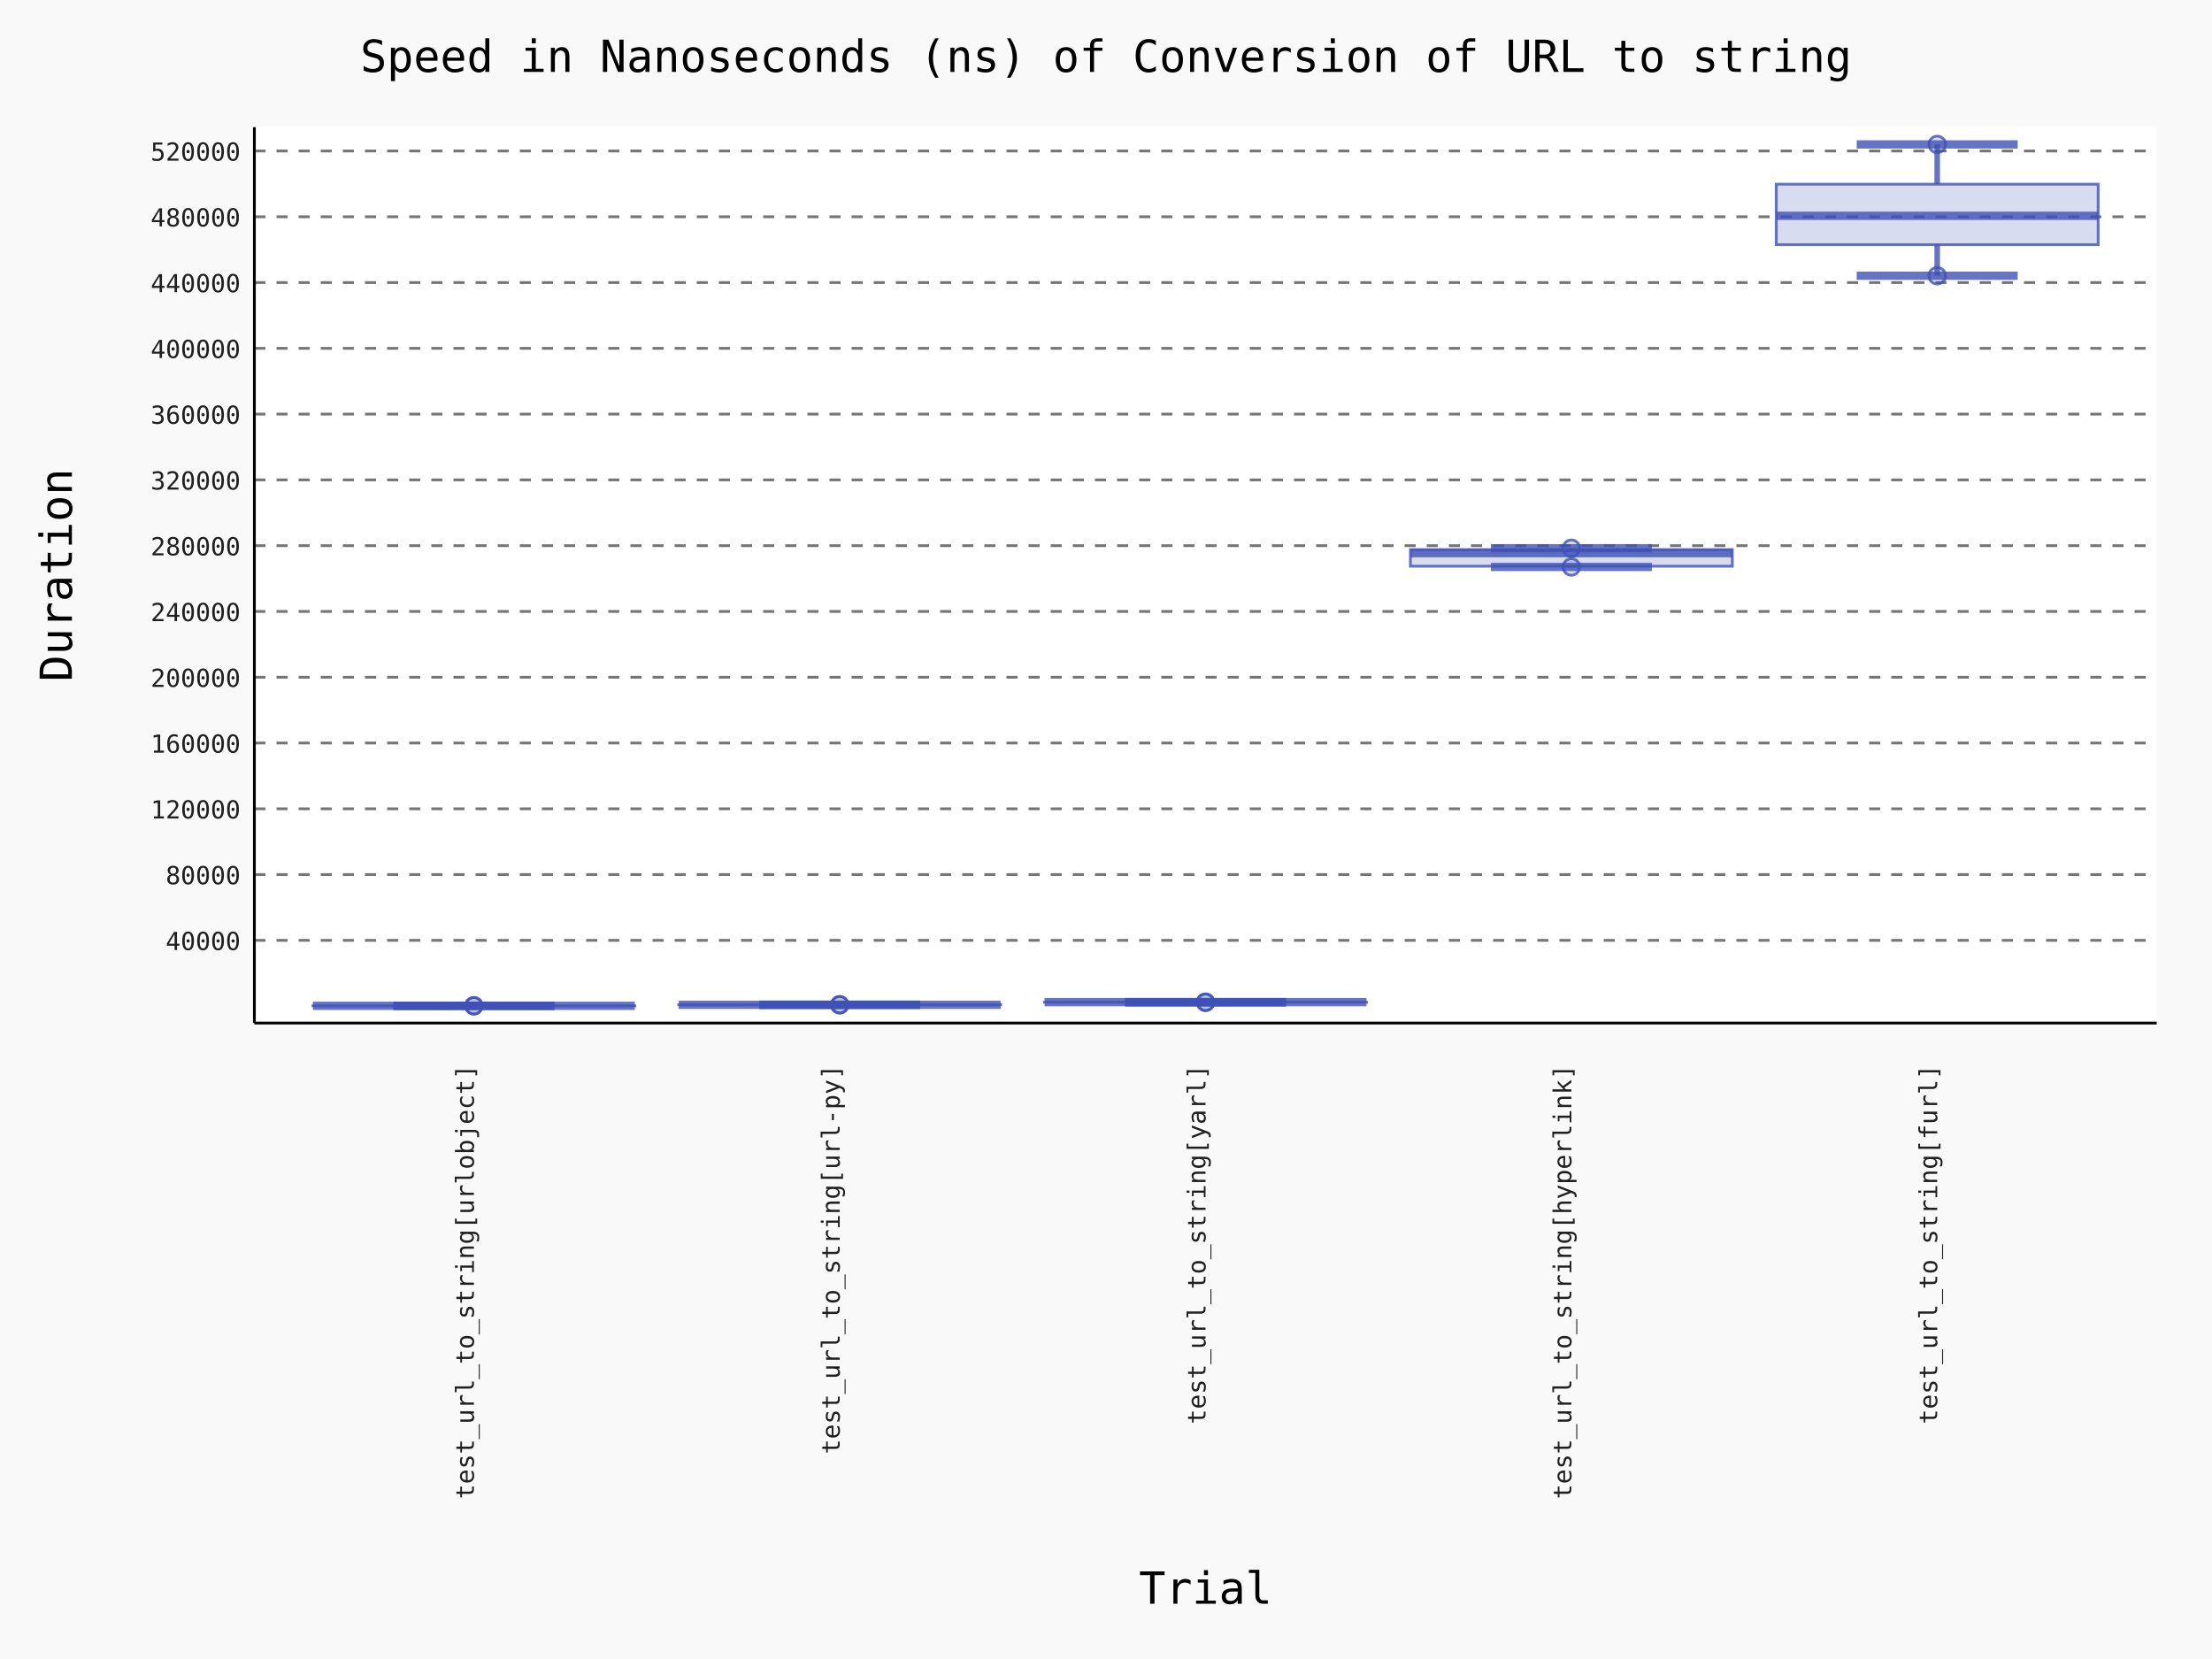
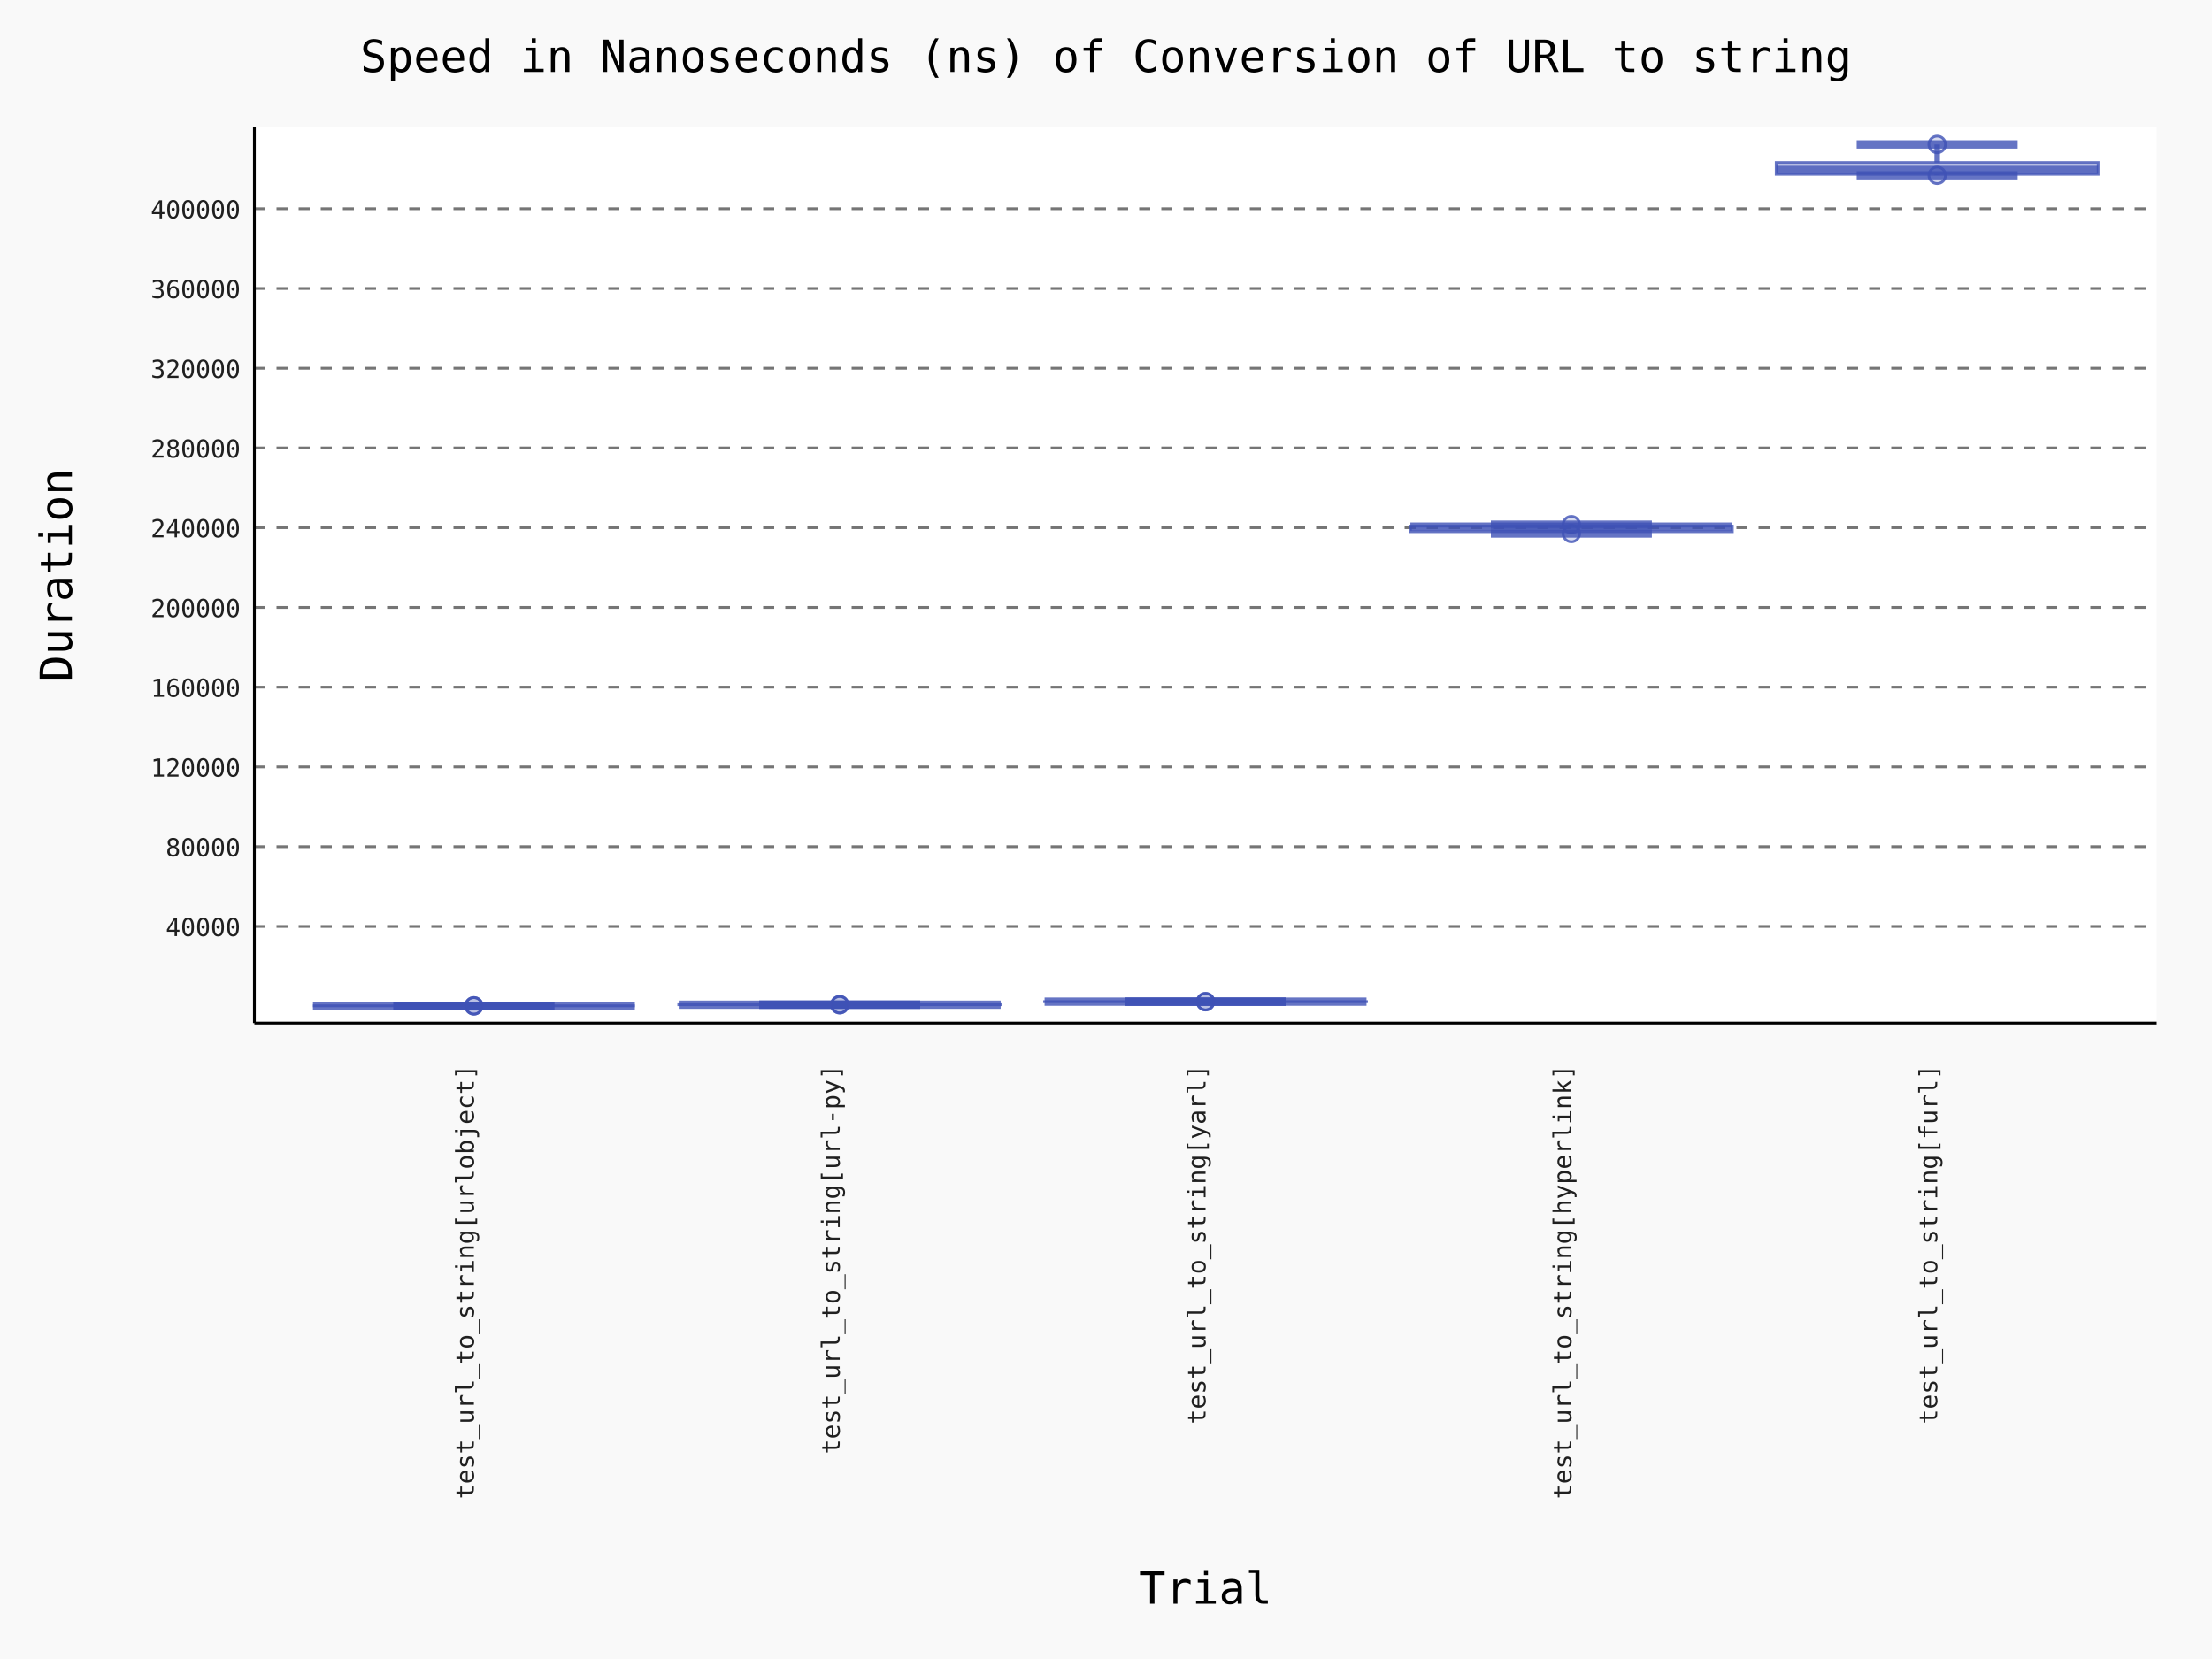
- <svg xmlns="http://www.w3.org/2000/svg" class="pygal-chart" id="chart-705d69e1-ddfc-4ae5-886c-7b180f618325" viewBox="0 0 800 600">
+ <svg xmlns="http://www.w3.org/2000/svg" class="pygal-chart" id="chart-33475a46-81d7-4979-b0a0-47cb419ecfdc" viewBox="0 0 800 600">
  <defs>
-     <style type="text/css">#chart-705d69e1-ddfc-4ae5-886c-7b180f618325{-webkit-user-select:none;-webkit-font-smoothing:antialiased;font-family:Consolas,"Deja Vu Sans Mono","Bitstream Vera Sans Mono","Courier New",monospace}#chart-705d69e1-ddfc-4ae5-886c-7b180f618325 .title{font-family:Consolas,"Deja Vu Sans Mono","Bitstream Vera Sans Mono","Courier New",monospace;font-size:16px}#chart-705d69e1-ddfc-4ae5-886c-7b180f618325 .legends .legend text{font-family:Consolas,"Deja Vu Sans Mono","Bitstream Vera Sans Mono","Courier New",monospace;font-size:14px}#chart-705d69e1-ddfc-4ae5-886c-7b180f618325 .axis text{font-family:Consolas,"Deja Vu Sans Mono","Bitstream Vera Sans Mono","Courier New",monospace;font-size:10px}#chart-705d69e1-ddfc-4ae5-886c-7b180f618325 .axis text.major{font-family:Consolas,"Deja Vu Sans Mono","Bitstream Vera Sans Mono","Courier New",monospace;font-size:10px}#chart-705d69e1-ddfc-4ae5-886c-7b180f618325 .text-overlay text.value{font-family:Consolas,"Deja Vu Sans Mono","Bitstream Vera Sans Mono","Courier New",monospace;font-size:16px}#chart-705d69e1-ddfc-4ae5-886c-7b180f618325 .text-overlay text.label{font-family:Consolas,"Deja Vu Sans Mono","Bitstream Vera Sans Mono","Courier New",monospace;font-size:10px}#chart-705d69e1-ddfc-4ae5-886c-7b180f618325 .tooltip{font-family:Consolas,"Deja Vu Sans Mono","Bitstream Vera Sans Mono","Courier New",monospace;font-size:14px}#chart-705d69e1-ddfc-4ae5-886c-7b180f618325 text.no_data{font-family:Consolas,"Deja Vu Sans Mono","Bitstream Vera Sans Mono","Courier New",monospace;font-size:64px}
- #chart-705d69e1-ddfc-4ae5-886c-7b180f618325{background-color:rgba(249,249,249,1)}#chart-705d69e1-ddfc-4ae5-886c-7b180f618325 path,#chart-705d69e1-ddfc-4ae5-886c-7b180f618325 line,#chart-705d69e1-ddfc-4ae5-886c-7b180f618325 rect,#chart-705d69e1-ddfc-4ae5-886c-7b180f618325 circle{-webkit-transition:150ms;-moz-transition:150ms;transition:150ms}#chart-705d69e1-ddfc-4ae5-886c-7b180f618325 .graph &gt; .background{fill:rgba(249,249,249,1)}#chart-705d69e1-ddfc-4ae5-886c-7b180f618325 .plot &gt; .background{fill:rgba(255,255,255,1)}#chart-705d69e1-ddfc-4ae5-886c-7b180f618325 .graph{fill:rgba(0,0,0,.87)}#chart-705d69e1-ddfc-4ae5-886c-7b180f618325 text.no_data{fill:rgba(0,0,0,1)}#chart-705d69e1-ddfc-4ae5-886c-7b180f618325 .title{fill:rgba(0,0,0,1)}#chart-705d69e1-ddfc-4ae5-886c-7b180f618325 .legends .legend text{fill:rgba(0,0,0,.87)}#chart-705d69e1-ddfc-4ae5-886c-7b180f618325 .legends .legend:hover text{fill:rgba(0,0,0,1)}#chart-705d69e1-ddfc-4ae5-886c-7b180f618325 .axis .line{stroke:rgba(0,0,0,1)}#chart-705d69e1-ddfc-4ae5-886c-7b180f618325 .axis .guide.line{stroke:rgba(0,0,0,.54)}#chart-705d69e1-ddfc-4ae5-886c-7b180f618325 .axis .major.line{stroke:rgba(0,0,0,.87)}#chart-705d69e1-ddfc-4ae5-886c-7b180f618325 .axis text.major{fill:rgba(0,0,0,1)}#chart-705d69e1-ddfc-4ae5-886c-7b180f618325 .axis.y .guides:hover .guide.line,#chart-705d69e1-ddfc-4ae5-886c-7b180f618325 .line-graph .axis.x .guides:hover .guide.line,#chart-705d69e1-ddfc-4ae5-886c-7b180f618325 .stackedline-graph .axis.x .guides:hover .guide.line,#chart-705d69e1-ddfc-4ae5-886c-7b180f618325 .xy-graph .axis.x .guides:hover .guide.line{stroke:rgba(0,0,0,1)}#chart-705d69e1-ddfc-4ae5-886c-7b180f618325 .axis .guides:hover text{fill:rgba(0,0,0,1)}#chart-705d69e1-ddfc-4ae5-886c-7b180f618325 .reactive{fill-opacity:.7;stroke-opacity:.8}#chart-705d69e1-ddfc-4ae5-886c-7b180f618325 .ci{stroke:rgba(0,0,0,.87)}#chart-705d69e1-ddfc-4ae5-886c-7b180f618325 .reactive.active,#chart-705d69e1-ddfc-4ae5-886c-7b180f618325 .active .reactive{fill-opacity:.8;stroke-opacity:.9;stroke-width:4}#chart-705d69e1-ddfc-4ae5-886c-7b180f618325 .ci .reactive.active{stroke-width:1.5}#chart-705d69e1-ddfc-4ae5-886c-7b180f618325 .series text{fill:rgba(0,0,0,1)}#chart-705d69e1-ddfc-4ae5-886c-7b180f618325 .tooltip rect{fill:rgba(255,255,255,1);stroke:rgba(0,0,0,1);-webkit-transition:opacity 150ms;-moz-transition:opacity 150ms;transition:opacity 150ms}#chart-705d69e1-ddfc-4ae5-886c-7b180f618325 .tooltip .label{fill:rgba(0,0,0,.87)}#chart-705d69e1-ddfc-4ae5-886c-7b180f618325 .tooltip .label{fill:rgba(0,0,0,.87)}#chart-705d69e1-ddfc-4ae5-886c-7b180f618325 .tooltip .legend{font-size:.8em;fill:rgba(0,0,0,.54)}#chart-705d69e1-ddfc-4ae5-886c-7b180f618325 .tooltip .x_label{font-size:.6em;fill:rgba(0,0,0,1)}#chart-705d69e1-ddfc-4ae5-886c-7b180f618325 .tooltip .xlink{font-size:.5em;text-decoration:underline}#chart-705d69e1-ddfc-4ae5-886c-7b180f618325 .tooltip .value{font-size:1.5em}#chart-705d69e1-ddfc-4ae5-886c-7b180f618325 .bound{font-size:.5em}#chart-705d69e1-ddfc-4ae5-886c-7b180f618325 .max-value{font-size:.75em;fill:rgba(0,0,0,.54)}#chart-705d69e1-ddfc-4ae5-886c-7b180f618325 .map-element{fill:rgba(255,255,255,1);stroke:rgba(0,0,0,.54) !important}#chart-705d69e1-ddfc-4ae5-886c-7b180f618325 .map-element .reactive{fill-opacity:inherit;stroke-opacity:inherit}#chart-705d69e1-ddfc-4ae5-886c-7b180f618325 .color-0,#chart-705d69e1-ddfc-4ae5-886c-7b180f618325 .color-0 a:visited{stroke:#3F51B5;fill:#3F51B5}#chart-705d69e1-ddfc-4ae5-886c-7b180f618325 .color-1,#chart-705d69e1-ddfc-4ae5-886c-7b180f618325 .color-1 a:visited{stroke:#3F51B5;fill:#3F51B5}#chart-705d69e1-ddfc-4ae5-886c-7b180f618325 .color-2,#chart-705d69e1-ddfc-4ae5-886c-7b180f618325 .color-2 a:visited{stroke:#3F51B5;fill:#3F51B5}#chart-705d69e1-ddfc-4ae5-886c-7b180f618325 .color-3,#chart-705d69e1-ddfc-4ae5-886c-7b180f618325 .color-3 a:visited{stroke:#3F51B5;fill:#3F51B5}#chart-705d69e1-ddfc-4ae5-886c-7b180f618325 .color-4,#chart-705d69e1-ddfc-4ae5-886c-7b180f618325 .color-4 a:visited{stroke:#3F51B5;fill:#3F51B5}#chart-705d69e1-ddfc-4ae5-886c-7b180f618325 .text-overlay .color-0 text{fill:black}#chart-705d69e1-ddfc-4ae5-886c-7b180f618325 .text-overlay .color-1 text{fill:black}#chart-705d69e1-ddfc-4ae5-886c-7b180f618325 .text-overlay .color-2 text{fill:black}#chart-705d69e1-ddfc-4ae5-886c-7b180f618325 .text-overlay .color-3 text{fill:black}#chart-705d69e1-ddfc-4ae5-886c-7b180f618325 .text-overlay .color-4 text{fill:black}
- #chart-705d69e1-ddfc-4ae5-886c-7b180f618325 text.no_data{text-anchor:middle}#chart-705d69e1-ddfc-4ae5-886c-7b180f618325 .guide.line{fill:none}#chart-705d69e1-ddfc-4ae5-886c-7b180f618325 .centered{text-anchor:middle}#chart-705d69e1-ddfc-4ae5-886c-7b180f618325 .title{text-anchor:middle}#chart-705d69e1-ddfc-4ae5-886c-7b180f618325 .legends .legend text{fill-opacity:1}#chart-705d69e1-ddfc-4ae5-886c-7b180f618325 .axis.x text{text-anchor:middle}#chart-705d69e1-ddfc-4ae5-886c-7b180f618325 .axis.x:not(.web) text[transform]{text-anchor:start}#chart-705d69e1-ddfc-4ae5-886c-7b180f618325 .axis.x:not(.web) text[transform].backwards{text-anchor:end}#chart-705d69e1-ddfc-4ae5-886c-7b180f618325 .axis.y text{text-anchor:end}#chart-705d69e1-ddfc-4ae5-886c-7b180f618325 .axis.y text[transform].backwards{text-anchor:start}#chart-705d69e1-ddfc-4ae5-886c-7b180f618325 .axis.y2 text{text-anchor:start}#chart-705d69e1-ddfc-4ae5-886c-7b180f618325 .axis.y2 text[transform].backwards{text-anchor:end}#chart-705d69e1-ddfc-4ae5-886c-7b180f618325 .axis .guide.line{stroke-dasharray:4,4}#chart-705d69e1-ddfc-4ae5-886c-7b180f618325 .axis .major.guide.line{stroke-dasharray:6,6}#chart-705d69e1-ddfc-4ae5-886c-7b180f618325 .horizontal .axis.y .guide.line,#chart-705d69e1-ddfc-4ae5-886c-7b180f618325 .horizontal .axis.y2 .guide.line,#chart-705d69e1-ddfc-4ae5-886c-7b180f618325 .vertical .axis.x .guide.line{opacity:0}#chart-705d69e1-ddfc-4ae5-886c-7b180f618325 .horizontal .axis.always_show .guide.line,#chart-705d69e1-ddfc-4ae5-886c-7b180f618325 .vertical .axis.always_show .guide.line{opacity:1 !important}#chart-705d69e1-ddfc-4ae5-886c-7b180f618325 .axis.y .guides:hover .guide.line,#chart-705d69e1-ddfc-4ae5-886c-7b180f618325 .axis.y2 .guides:hover .guide.line,#chart-705d69e1-ddfc-4ae5-886c-7b180f618325 .axis.x .guides:hover .guide.line{opacity:1}#chart-705d69e1-ddfc-4ae5-886c-7b180f618325 .axis .guides:hover text{opacity:1}#chart-705d69e1-ddfc-4ae5-886c-7b180f618325 .nofill{fill:none}#chart-705d69e1-ddfc-4ae5-886c-7b180f618325 .subtle-fill{fill-opacity:.2}#chart-705d69e1-ddfc-4ae5-886c-7b180f618325 .dot{stroke-width:1px;fill-opacity:1}#chart-705d69e1-ddfc-4ae5-886c-7b180f618325 .dot.active{stroke-width:5px}#chart-705d69e1-ddfc-4ae5-886c-7b180f618325 .dot.negative{fill:transparent}#chart-705d69e1-ddfc-4ae5-886c-7b180f618325 text,#chart-705d69e1-ddfc-4ae5-886c-7b180f618325 tspan{stroke:none !important}#chart-705d69e1-ddfc-4ae5-886c-7b180f618325 .series text.active{opacity:1}#chart-705d69e1-ddfc-4ae5-886c-7b180f618325 .tooltip rect{fill-opacity:.95;stroke-width:.5}#chart-705d69e1-ddfc-4ae5-886c-7b180f618325 .tooltip text{fill-opacity:1}#chart-705d69e1-ddfc-4ae5-886c-7b180f618325 .showable{visibility:hidden}#chart-705d69e1-ddfc-4ae5-886c-7b180f618325 .showable.shown{visibility:visible}#chart-705d69e1-ddfc-4ae5-886c-7b180f618325 .gauge-background{fill:rgba(229,229,229,1);stroke:none}#chart-705d69e1-ddfc-4ae5-886c-7b180f618325 .bg-lines{stroke:rgba(249,249,249,1);stroke-width:2px}
+     <style type="text/css">#chart-33475a46-81d7-4979-b0a0-47cb419ecfdc{-webkit-user-select:none;-webkit-font-smoothing:antialiased;font-family:Consolas,"Deja Vu Sans Mono","Bitstream Vera Sans Mono","Courier New",monospace}#chart-33475a46-81d7-4979-b0a0-47cb419ecfdc .title{font-family:Consolas,"Deja Vu Sans Mono","Bitstream Vera Sans Mono","Courier New",monospace;font-size:16px}#chart-33475a46-81d7-4979-b0a0-47cb419ecfdc .legends .legend text{font-family:Consolas,"Deja Vu Sans Mono","Bitstream Vera Sans Mono","Courier New",monospace;font-size:14px}#chart-33475a46-81d7-4979-b0a0-47cb419ecfdc .axis text{font-family:Consolas,"Deja Vu Sans Mono","Bitstream Vera Sans Mono","Courier New",monospace;font-size:10px}#chart-33475a46-81d7-4979-b0a0-47cb419ecfdc .axis text.major{font-family:Consolas,"Deja Vu Sans Mono","Bitstream Vera Sans Mono","Courier New",monospace;font-size:10px}#chart-33475a46-81d7-4979-b0a0-47cb419ecfdc .text-overlay text.value{font-family:Consolas,"Deja Vu Sans Mono","Bitstream Vera Sans Mono","Courier New",monospace;font-size:16px}#chart-33475a46-81d7-4979-b0a0-47cb419ecfdc .text-overlay text.label{font-family:Consolas,"Deja Vu Sans Mono","Bitstream Vera Sans Mono","Courier New",monospace;font-size:10px}#chart-33475a46-81d7-4979-b0a0-47cb419ecfdc .tooltip{font-family:Consolas,"Deja Vu Sans Mono","Bitstream Vera Sans Mono","Courier New",monospace;font-size:14px}#chart-33475a46-81d7-4979-b0a0-47cb419ecfdc text.no_data{font-family:Consolas,"Deja Vu Sans Mono","Bitstream Vera Sans Mono","Courier New",monospace;font-size:64px}
+ #chart-33475a46-81d7-4979-b0a0-47cb419ecfdc{background-color:rgba(249,249,249,1)}#chart-33475a46-81d7-4979-b0a0-47cb419ecfdc path,#chart-33475a46-81d7-4979-b0a0-47cb419ecfdc line,#chart-33475a46-81d7-4979-b0a0-47cb419ecfdc rect,#chart-33475a46-81d7-4979-b0a0-47cb419ecfdc circle{-webkit-transition:150ms;-moz-transition:150ms;transition:150ms}#chart-33475a46-81d7-4979-b0a0-47cb419ecfdc .graph &gt; .background{fill:rgba(249,249,249,1)}#chart-33475a46-81d7-4979-b0a0-47cb419ecfdc .plot &gt; .background{fill:rgba(255,255,255,1)}#chart-33475a46-81d7-4979-b0a0-47cb419ecfdc .graph{fill:rgba(0,0,0,.87)}#chart-33475a46-81d7-4979-b0a0-47cb419ecfdc text.no_data{fill:rgba(0,0,0,1)}#chart-33475a46-81d7-4979-b0a0-47cb419ecfdc .title{fill:rgba(0,0,0,1)}#chart-33475a46-81d7-4979-b0a0-47cb419ecfdc .legends .legend text{fill:rgba(0,0,0,.87)}#chart-33475a46-81d7-4979-b0a0-47cb419ecfdc .legends .legend:hover text{fill:rgba(0,0,0,1)}#chart-33475a46-81d7-4979-b0a0-47cb419ecfdc .axis .line{stroke:rgba(0,0,0,1)}#chart-33475a46-81d7-4979-b0a0-47cb419ecfdc .axis .guide.line{stroke:rgba(0,0,0,.54)}#chart-33475a46-81d7-4979-b0a0-47cb419ecfdc .axis .major.line{stroke:rgba(0,0,0,.87)}#chart-33475a46-81d7-4979-b0a0-47cb419ecfdc .axis text.major{fill:rgba(0,0,0,1)}#chart-33475a46-81d7-4979-b0a0-47cb419ecfdc .axis.y .guides:hover .guide.line,#chart-33475a46-81d7-4979-b0a0-47cb419ecfdc .line-graph .axis.x .guides:hover .guide.line,#chart-33475a46-81d7-4979-b0a0-47cb419ecfdc .stackedline-graph .axis.x .guides:hover .guide.line,#chart-33475a46-81d7-4979-b0a0-47cb419ecfdc .xy-graph .axis.x .guides:hover .guide.line{stroke:rgba(0,0,0,1)}#chart-33475a46-81d7-4979-b0a0-47cb419ecfdc .axis .guides:hover text{fill:rgba(0,0,0,1)}#chart-33475a46-81d7-4979-b0a0-47cb419ecfdc .reactive{fill-opacity:.7;stroke-opacity:.8}#chart-33475a46-81d7-4979-b0a0-47cb419ecfdc .ci{stroke:rgba(0,0,0,.87)}#chart-33475a46-81d7-4979-b0a0-47cb419ecfdc .reactive.active,#chart-33475a46-81d7-4979-b0a0-47cb419ecfdc .active .reactive{fill-opacity:.8;stroke-opacity:.9;stroke-width:4}#chart-33475a46-81d7-4979-b0a0-47cb419ecfdc .ci .reactive.active{stroke-width:1.5}#chart-33475a46-81d7-4979-b0a0-47cb419ecfdc .series text{fill:rgba(0,0,0,1)}#chart-33475a46-81d7-4979-b0a0-47cb419ecfdc .tooltip rect{fill:rgba(255,255,255,1);stroke:rgba(0,0,0,1);-webkit-transition:opacity 150ms;-moz-transition:opacity 150ms;transition:opacity 150ms}#chart-33475a46-81d7-4979-b0a0-47cb419ecfdc .tooltip .label{fill:rgba(0,0,0,.87)}#chart-33475a46-81d7-4979-b0a0-47cb419ecfdc .tooltip .label{fill:rgba(0,0,0,.87)}#chart-33475a46-81d7-4979-b0a0-47cb419ecfdc .tooltip .legend{font-size:.8em;fill:rgba(0,0,0,.54)}#chart-33475a46-81d7-4979-b0a0-47cb419ecfdc .tooltip .x_label{font-size:.6em;fill:rgba(0,0,0,1)}#chart-33475a46-81d7-4979-b0a0-47cb419ecfdc .tooltip .xlink{font-size:.5em;text-decoration:underline}#chart-33475a46-81d7-4979-b0a0-47cb419ecfdc .tooltip .value{font-size:1.5em}#chart-33475a46-81d7-4979-b0a0-47cb419ecfdc .bound{font-size:.5em}#chart-33475a46-81d7-4979-b0a0-47cb419ecfdc .max-value{font-size:.75em;fill:rgba(0,0,0,.54)}#chart-33475a46-81d7-4979-b0a0-47cb419ecfdc .map-element{fill:rgba(255,255,255,1);stroke:rgba(0,0,0,.54) !important}#chart-33475a46-81d7-4979-b0a0-47cb419ecfdc .map-element .reactive{fill-opacity:inherit;stroke-opacity:inherit}#chart-33475a46-81d7-4979-b0a0-47cb419ecfdc .color-0,#chart-33475a46-81d7-4979-b0a0-47cb419ecfdc .color-0 a:visited{stroke:#3F51B5;fill:#3F51B5}#chart-33475a46-81d7-4979-b0a0-47cb419ecfdc .color-1,#chart-33475a46-81d7-4979-b0a0-47cb419ecfdc .color-1 a:visited{stroke:#3F51B5;fill:#3F51B5}#chart-33475a46-81d7-4979-b0a0-47cb419ecfdc .color-2,#chart-33475a46-81d7-4979-b0a0-47cb419ecfdc .color-2 a:visited{stroke:#3F51B5;fill:#3F51B5}#chart-33475a46-81d7-4979-b0a0-47cb419ecfdc .color-3,#chart-33475a46-81d7-4979-b0a0-47cb419ecfdc .color-3 a:visited{stroke:#3F51B5;fill:#3F51B5}#chart-33475a46-81d7-4979-b0a0-47cb419ecfdc .color-4,#chart-33475a46-81d7-4979-b0a0-47cb419ecfdc .color-4 a:visited{stroke:#3F51B5;fill:#3F51B5}#chart-33475a46-81d7-4979-b0a0-47cb419ecfdc .text-overlay .color-0 text{fill:black}#chart-33475a46-81d7-4979-b0a0-47cb419ecfdc .text-overlay .color-1 text{fill:black}#chart-33475a46-81d7-4979-b0a0-47cb419ecfdc .text-overlay .color-2 text{fill:black}#chart-33475a46-81d7-4979-b0a0-47cb419ecfdc .text-overlay .color-3 text{fill:black}#chart-33475a46-81d7-4979-b0a0-47cb419ecfdc .text-overlay .color-4 text{fill:black}
+ #chart-33475a46-81d7-4979-b0a0-47cb419ecfdc text.no_data{text-anchor:middle}#chart-33475a46-81d7-4979-b0a0-47cb419ecfdc .guide.line{fill:none}#chart-33475a46-81d7-4979-b0a0-47cb419ecfdc .centered{text-anchor:middle}#chart-33475a46-81d7-4979-b0a0-47cb419ecfdc .title{text-anchor:middle}#chart-33475a46-81d7-4979-b0a0-47cb419ecfdc .legends .legend text{fill-opacity:1}#chart-33475a46-81d7-4979-b0a0-47cb419ecfdc .axis.x text{text-anchor:middle}#chart-33475a46-81d7-4979-b0a0-47cb419ecfdc .axis.x:not(.web) text[transform]{text-anchor:start}#chart-33475a46-81d7-4979-b0a0-47cb419ecfdc .axis.x:not(.web) text[transform].backwards{text-anchor:end}#chart-33475a46-81d7-4979-b0a0-47cb419ecfdc .axis.y text{text-anchor:end}#chart-33475a46-81d7-4979-b0a0-47cb419ecfdc .axis.y text[transform].backwards{text-anchor:start}#chart-33475a46-81d7-4979-b0a0-47cb419ecfdc .axis.y2 text{text-anchor:start}#chart-33475a46-81d7-4979-b0a0-47cb419ecfdc .axis.y2 text[transform].backwards{text-anchor:end}#chart-33475a46-81d7-4979-b0a0-47cb419ecfdc .axis .guide.line{stroke-dasharray:4,4}#chart-33475a46-81d7-4979-b0a0-47cb419ecfdc .axis .major.guide.line{stroke-dasharray:6,6}#chart-33475a46-81d7-4979-b0a0-47cb419ecfdc .horizontal .axis.y .guide.line,#chart-33475a46-81d7-4979-b0a0-47cb419ecfdc .horizontal .axis.y2 .guide.line,#chart-33475a46-81d7-4979-b0a0-47cb419ecfdc .vertical .axis.x .guide.line{opacity:0}#chart-33475a46-81d7-4979-b0a0-47cb419ecfdc .horizontal .axis.always_show .guide.line,#chart-33475a46-81d7-4979-b0a0-47cb419ecfdc .vertical .axis.always_show .guide.line{opacity:1 !important}#chart-33475a46-81d7-4979-b0a0-47cb419ecfdc .axis.y .guides:hover .guide.line,#chart-33475a46-81d7-4979-b0a0-47cb419ecfdc .axis.y2 .guides:hover .guide.line,#chart-33475a46-81d7-4979-b0a0-47cb419ecfdc .axis.x .guides:hover .guide.line{opacity:1}#chart-33475a46-81d7-4979-b0a0-47cb419ecfdc .axis .guides:hover text{opacity:1}#chart-33475a46-81d7-4979-b0a0-47cb419ecfdc .nofill{fill:none}#chart-33475a46-81d7-4979-b0a0-47cb419ecfdc .subtle-fill{fill-opacity:.2}#chart-33475a46-81d7-4979-b0a0-47cb419ecfdc .dot{stroke-width:1px;fill-opacity:1}#chart-33475a46-81d7-4979-b0a0-47cb419ecfdc .dot.active{stroke-width:5px}#chart-33475a46-81d7-4979-b0a0-47cb419ecfdc .dot.negative{fill:transparent}#chart-33475a46-81d7-4979-b0a0-47cb419ecfdc text,#chart-33475a46-81d7-4979-b0a0-47cb419ecfdc tspan{stroke:none !important}#chart-33475a46-81d7-4979-b0a0-47cb419ecfdc .series text.active{opacity:1}#chart-33475a46-81d7-4979-b0a0-47cb419ecfdc .tooltip rect{fill-opacity:.95;stroke-width:.5}#chart-33475a46-81d7-4979-b0a0-47cb419ecfdc .tooltip text{fill-opacity:1}#chart-33475a46-81d7-4979-b0a0-47cb419ecfdc .showable{visibility:hidden}#chart-33475a46-81d7-4979-b0a0-47cb419ecfdc .showable.shown{visibility:visible}#chart-33475a46-81d7-4979-b0a0-47cb419ecfdc .gauge-background{fill:rgba(229,229,229,1);stroke:none}#chart-33475a46-81d7-4979-b0a0-47cb419ecfdc .bg-lines{stroke:rgba(249,249,249,1);stroke-width:2px}
.tooltip .value{font-size:1em !important}.axis text{font-size:9px !important}</style>
  </defs>
  <g class="graph custombox-graph vertical">
    <rect class="background" height="600" width="800" x="0" y="0" />
    <g class="plot" transform="translate(92, 46)">
      <rect class="background" height="324.0" width="688.0" x="0" y="0" />
      <g class="axis y always_show">
        <path class="line" d="M0 324 h688" />
        <g class="guides">
-           <path class="guide line" d="M0 294.087 h688" />
-           <text class="" x="-5" y="297.587">40000</text>
+           <path class="guide line" d="M0 289.045 h688" />
+           <text class="" x="-5" y="292.545">40000</text>
        </g>
        <g class="guides">
-           <path class="guide line" d="M0 270.297 h688" />
-           <text class="" x="-5" y="273.797">80000</text>
+           <path class="guide line" d="M0 260.206 h688" />
+           <text class="" x="-5" y="263.706">80000</text>
        </g>
        <g class="guides">
-           <path class="guide line" d="M0 246.507 h688" />
-           <text class="" x="-5" y="250.007">120000</text>
+           <path class="guide line" d="M0 231.367 h688" />
+           <text class="" x="-5" y="234.867">120000</text>
        </g>
        <g class="guides">
-           <path class="guide line" d="M0 222.718 h688" />
-           <text class="" x="-5" y="226.218">160000</text>
+           <path class="guide line" d="M0 202.528 h688" />
+           <text class="" x="-5" y="206.028">160000</text>
        </g>
        <g class="guides">
-           <path class="guide line" d="M0 198.928 h688" />
-           <text class="" x="-5" y="202.428">200000</text>
+           <path class="guide line" d="M0 173.689 h688" />
+           <text class="" x="-5" y="177.189">200000</text>
        </g>
        <g class="guides">
-           <path class="guide line" d="M0 175.138 h688" />
-           <text class="" x="-5" y="178.638">240000</text>
+           <path class="guide line" d="M0 144.849 h688" />
+           <text class="" x="-5" y="148.349">240000</text>
        </g>
        <g class="guides">
-           <path class="guide line" d="M0 151.348 h688" />
-           <text class="" x="-5" y="154.848">280000</text>
+           <path class="guide line" d="M0 116.01 h688" />
+           <text class="" x="-5" y="119.51">280000</text>
        </g>
        <g class="guides">
-           <path class="guide line" d="M0 127.558 h688" />
-           <text class="" x="-5" y="131.058">320000</text>
+           <path class="guide line" d="M0 87.171 h688" />
+           <text class="" x="-5" y="90.671">320000</text>
        </g>
        <g class="guides">
-           <path class="guide line" d="M0 103.768 h688" />
-           <text class="" x="-5" y="107.268">360000</text>
+           <path class="guide line" d="M0 58.332 h688" />
+           <text class="" x="-5" y="61.832">360000</text>
        </g>
        <g class="guides">
-           <path class="guide line" d="M0 79.979 h688" />
-           <text class="" x="-5" y="83.479">400000</text>
-         </g>
-         <g class="guides">
-           <path class="guide line" d="M0 56.189 h688" />
-           <text class="" x="-5" y="59.689">440000</text>
-         </g>
-         <g class="guides">
-           <path class="guide line" d="M0 32.399 h688" />
-           <text class="" x="-5" y="35.899">480000</text>
-         </g>
-         <g class="guides">
-           <path class="guide line" d="M0 8.609 h688" />
-           <text class="" x="-5" y="12.109">520000</text>
+           <path class="guide line" d="M0 29.492 h688" />
+           <text class="" x="-5" y="32.992">400000</text>
        </g>
      </g>
      <g class="axis x">
        <path class="line" d="M0 0 v324" />
        <g class="guides">
          <path class="guide line" d="M79.385 0 v324" />
          <text class="backwards" transform="rotate(270 79.38461 339)" x="79.385" y="339.0">test_url_to_string[urlobject]</text>
        </g>
        <g class="guides">
          <path class="guide line" d="M211.692 0 v324" />
          <text class="backwards" transform="rotate(270 211.6923 339)" x="211.692" y="339.0">test_url_to_string[url-py]</text>
        </g>
        <g class="guides">
          <path class="guide line" d="M344 0 v324" />
          <text class="backwards" transform="rotate(270 344 339)" x="344.0" y="339.0">test_url_to_string[yarl]</text>
        </g>
        <g class="guides">
          <path class="guide line" d="M476.308 0 v324" />
          <text class="backwards" transform="rotate(270 476.3077 339)" x="476.308" y="339.0">test_url_to_string[hyperlink]</text>
        </g>
        <g class="guides">
          <path class="guide line" d="M608.615 0 v324" />
          <text class="backwards" transform="rotate(270 608.6154 339)" x="608.615" y="339.0">test_url_to_string[furl]</text>
        </g>
      </g>
      <g class="series serie-0 color-0">
        <g class="boxes">
          <g class="box">
            <path class="reactive tooltip-trigger" d="M50.277 317.769 L108.492 317.769" stroke-width="3" />
            <path class="reactive tooltip-trigger" d="M21.169 317.768 L137.6 317.768" stroke-width="3" />
-             <path class="reactive tooltip-trigger" d="M50.277 317.756 L108.492 317.756" stroke-width="3" />
-             <path class="reactive tooltip-trigger" d="M79.385 317.769 L79.385 317.769" stroke-width="2" />
-             <path class="reactive tooltip-trigger" d="M79.385 317.756 L79.385 317.765" stroke-width="2" />
-             <rect class="subtle-fill reactive tooltip-trigger" height="0.004" width="116.431" x="21.169" y="317.765" />
+             <path class="reactive tooltip-trigger" d="M50.277 317.767 L108.492 317.767" stroke-width="3" />
+             <path class="reactive tooltip-trigger" d="M79.385 317.769 L79.385 317.768" stroke-width="2" />
+             <path class="reactive tooltip-trigger" d="M79.385 317.767 L79.385 317.767" stroke-width="2" />
+             <rect class="subtle-fill reactive tooltip-trigger" height="0.001" width="116.431" x="21.169" y="317.767" />
            <circle class="subtle-fill reactive tooltip-trigger" cx="79.385" cy="317.769" r="3" />
-             <circle class="subtle-fill reactive tooltip-trigger" cx="79.385" cy="317.756" r="3" />
+             <circle class="subtle-fill reactive tooltip-trigger" cx="79.385" cy="317.767" r="3" />
          </g>
        </g>
      </g>
      <g class="series serie-1 color-1">
        <g class="boxes">
          <g class="box">
-             <path class="reactive tooltip-trigger" d="M182.585 317.416 L240.8 317.416" stroke-width="3" />
-             <path class="reactive tooltip-trigger" d="M153.477 317.396 L269.908 317.396" stroke-width="3" />
-             <path class="reactive tooltip-trigger" d="M182.585 317.363 L240.8 317.363" stroke-width="3" />
-             <path class="reactive tooltip-trigger" d="M211.692 317.416 L211.692 317.405" stroke-width="2" />
-             <path class="reactive tooltip-trigger" d="M211.692 317.363 L211.692 317.38" stroke-width="2" />
-             <rect class="subtle-fill reactive tooltip-trigger" height="0.025" width="116.431" x="153.477" y="317.38" />
-             <circle class="subtle-fill reactive tooltip-trigger" cx="211.692" cy="317.416" r="3" />
-             <circle class="subtle-fill reactive tooltip-trigger" cx="211.692" cy="317.363" r="3" />
+             <path class="reactive tooltip-trigger" d="M182.585 317.372 L240.8 317.372" stroke-width="3" />
+             <path class="reactive tooltip-trigger" d="M153.477 317.357 L269.908 317.357" stroke-width="3" />
+             <path class="reactive tooltip-trigger" d="M182.585 317.336 L240.8 317.336" stroke-width="3" />
+             <path class="reactive tooltip-trigger" d="M211.692 317.372 L211.692 317.369" stroke-width="2" />
+             <path class="reactive tooltip-trigger" d="M211.692 317.336 L211.692 317.348" stroke-width="2" />
+             <rect class="subtle-fill reactive tooltip-trigger" height="0.021" width="116.431" x="153.477" y="317.348" />
+             <circle class="subtle-fill reactive tooltip-trigger" cx="211.692" cy="317.372" r="3" />
+             <circle class="subtle-fill reactive tooltip-trigger" cx="211.692" cy="317.336" r="3" />
          </g>
        </g>
      </g>
      <g class="series serie-2 color-2">
        <g class="boxes">
          <g class="box">
-             <path class="reactive tooltip-trigger" d="M314.892 316.546 L373.108 316.546" stroke-width="3" />
-             <path class="reactive tooltip-trigger" d="M285.785 316.444 L402.215 316.444" stroke-width="3" />
-             <path class="reactive tooltip-trigger" d="M314.892 316.415 L373.108 316.415" stroke-width="3" />
-             <path class="reactive tooltip-trigger" d="M344 316.546 L344 316.482" stroke-width="2" />
-             <path class="reactive tooltip-trigger" d="M344 316.415 L344 316.434" stroke-width="2" />
-             <rect class="subtle-fill reactive tooltip-trigger" height="0.048" width="116.431" x="285.785" y="316.434" />
-             <circle class="subtle-fill reactive tooltip-trigger" cx="344" cy="316.546" r="3" />
-             <circle class="subtle-fill reactive tooltip-trigger" cx="344" cy="316.415" r="3" />
+             <path class="reactive tooltip-trigger" d="M314.892 316.292 L373.108 316.292" stroke-width="3" />
+             <path class="reactive tooltip-trigger" d="M285.785 316.257 L402.215 316.257" stroke-width="3" />
+             <path class="reactive tooltip-trigger" d="M314.892 316.246 L373.108 316.246" stroke-width="3" />
+             <path class="reactive tooltip-trigger" d="M344 316.292 L344 316.274" stroke-width="2" />
+             <path class="reactive tooltip-trigger" d="M344 316.246 L344 316.253" stroke-width="2" />
+             <rect class="subtle-fill reactive tooltip-trigger" height="0.021" width="116.431" x="285.785" y="316.253" />
+             <circle class="subtle-fill reactive tooltip-trigger" cx="344" cy="316.292" r="3" />
+             <circle class="subtle-fill reactive tooltip-trigger" cx="344" cy="316.246" r="3" />
          </g>
        </g>
      </g>
      <g class="series serie-3 color-3">
        <g class="boxes">
          <g class="box">
-             <path class="reactive tooltip-trigger" d="M447.2 159.042 L505.415 159.042" stroke-width="3" />
-             <path class="reactive tooltip-trigger" d="M418.092 154.048 L534.523 154.048" stroke-width="3" />
-             <path class="reactive tooltip-trigger" d="M447.2 152.277 L505.415 152.277" stroke-width="3" />
-             <path class="reactive tooltip-trigger" d="M476.308 159.042 L476.308 158.78" stroke-width="2" />
-             <path class="reactive tooltip-trigger" d="M476.308 152.277 L476.308 152.763" stroke-width="2" />
-             <rect class="subtle-fill reactive tooltip-trigger" height="6.017" width="116.431" x="418.092" y="152.763" />
-             <circle class="subtle-fill reactive tooltip-trigger" cx="476.308" cy="159.042" r="3" />
-             <circle class="subtle-fill reactive tooltip-trigger" cx="476.308" cy="152.277" r="3" />
+             <path class="reactive tooltip-trigger" d="M447.2 146.958 L505.415 146.958" stroke-width="3" />
+             <path class="reactive tooltip-trigger" d="M418.092 144.471 L534.523 144.471" stroke-width="3" />
+             <path class="reactive tooltip-trigger" d="M447.2 143.762 L505.415 143.762" stroke-width="3" />
+             <path class="reactive tooltip-trigger" d="M476.308 146.958 L476.308 146.287" stroke-width="2" />
+             <path class="reactive tooltip-trigger" d="M476.308 143.762 L476.308 144.277" stroke-width="2" />
+             <rect class="subtle-fill reactive tooltip-trigger" height="2.01" width="116.431" x="418.092" y="144.277" />
+             <circle class="subtle-fill reactive tooltip-trigger" cx="476.308" cy="146.958" r="3" />
+             <circle class="subtle-fill reactive tooltip-trigger" cx="476.308" cy="143.762" r="3" />
          </g>
        </g>
      </g>
      <g class="series serie-4 color-4">
        <g class="boxes">
          <g class="box">
-             <path class="reactive tooltip-trigger" d="M579.508 53.719 L637.723 53.719" stroke-width="3" />
-             <path class="reactive tooltip-trigger" d="M550.4 32.047 L666.831 32.047" stroke-width="3" />
+             <path class="reactive tooltip-trigger" d="M579.508 17.416 L637.723 17.416" stroke-width="3" />
+             <path class="reactive tooltip-trigger" d="M550.4 15.438 L666.831 15.438" stroke-width="3" />
            <path class="reactive tooltip-trigger" d="M579.508 6.231 L637.723 6.231" stroke-width="3" />
-             <path class="reactive tooltip-trigger" d="M608.615 53.719 L608.615 42.493" stroke-width="2" />
-             <path class="reactive tooltip-trigger" d="M608.615 6.231 L608.615 20.61" stroke-width="2" />
-             <rect class="subtle-fill reactive tooltip-trigger" height="21.883" width="116.431" x="550.4" y="20.61" />
-             <circle class="subtle-fill reactive tooltip-trigger" cx="608.615" cy="53.719" r="3" />
+             <path class="reactive tooltip-trigger" d="M608.615 17.416 L608.615 17.047" stroke-width="2" />
+             <path class="reactive tooltip-trigger" d="M608.615 6.231 L608.615 12.792" stroke-width="2" />
+             <rect class="subtle-fill reactive tooltip-trigger" height="4.256" width="116.431" x="550.4" y="12.792" />
+             <circle class="subtle-fill reactive tooltip-trigger" cx="608.615" cy="17.416" r="3" />
            <circle class="subtle-fill reactive tooltip-trigger" cx="608.615" cy="6.231" r="3" />
          </g>
        </g>
      </g>
    </g>
    <g class="titles">
      <text class="title plot_title" x="400.0" y="26">Speed in Nanoseconds (ns) of Conversion of URL to string</text>
      <text class="title" x="436.0" y="580.0">Trial</text>
      <text class="title" transform="rotate(-90 0 208)" x="0" y="234.0">Duration</text>
    </g>
    <g class="plot overlay" transform="translate(92, 46)">
      <g class="series serie-0 color-0" />
      <g class="series serie-1 color-1" />
      <g class="series serie-2 color-2" />
      <g class="series serie-3 color-3" />
      <g class="series serie-4 color-4" />
    </g>
    <g class="plot text-overlay" transform="translate(92, 46)">
      <g class="series serie-0 color-0" />
      <g class="series serie-1 color-1" />
      <g class="series serie-2 color-2" />
      <g class="series serie-3 color-3" />
      <g class="series serie-4 color-4" />
    </g>
    <g class="plot tooltip-overlay" transform="translate(92, 46)">
      <g class="tooltip" style="opacity: 0" transform="translate(0 0)">
        <rect class="tooltip-box" height="0" rx="0" ry="0" width="0" />
        <g class="text" />
      </g>
    </g>
  </g>
</svg>
